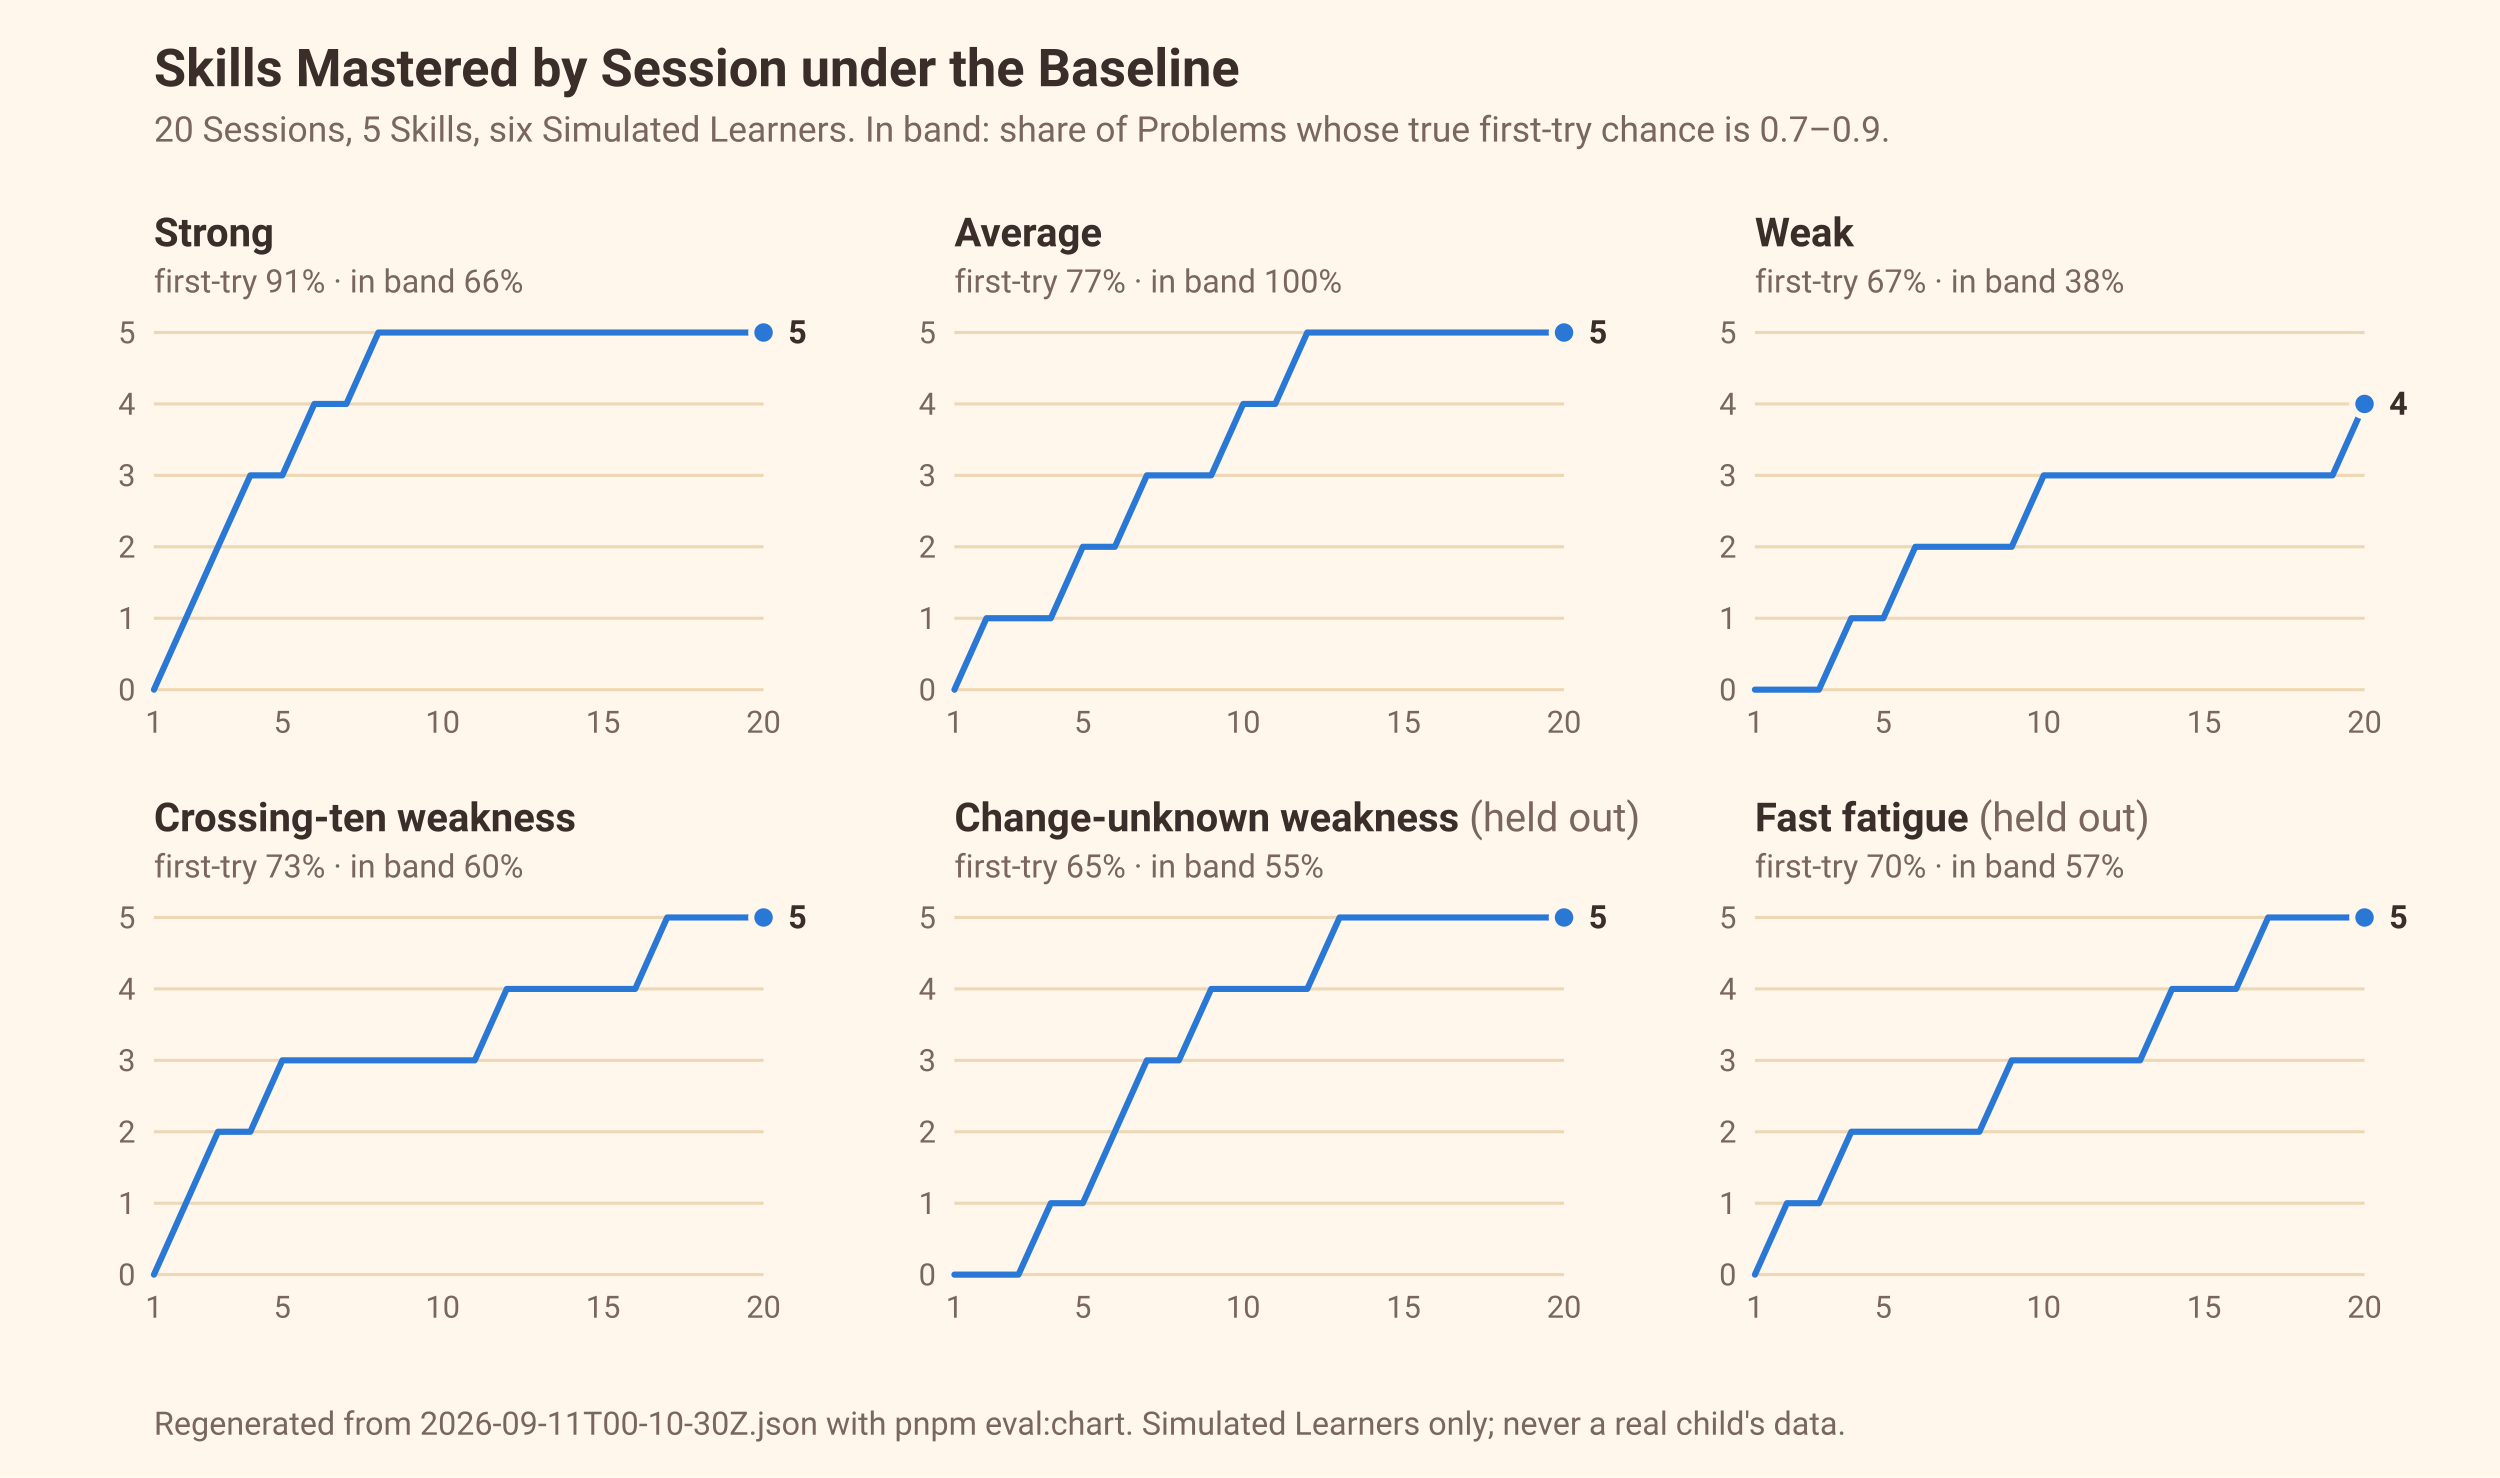
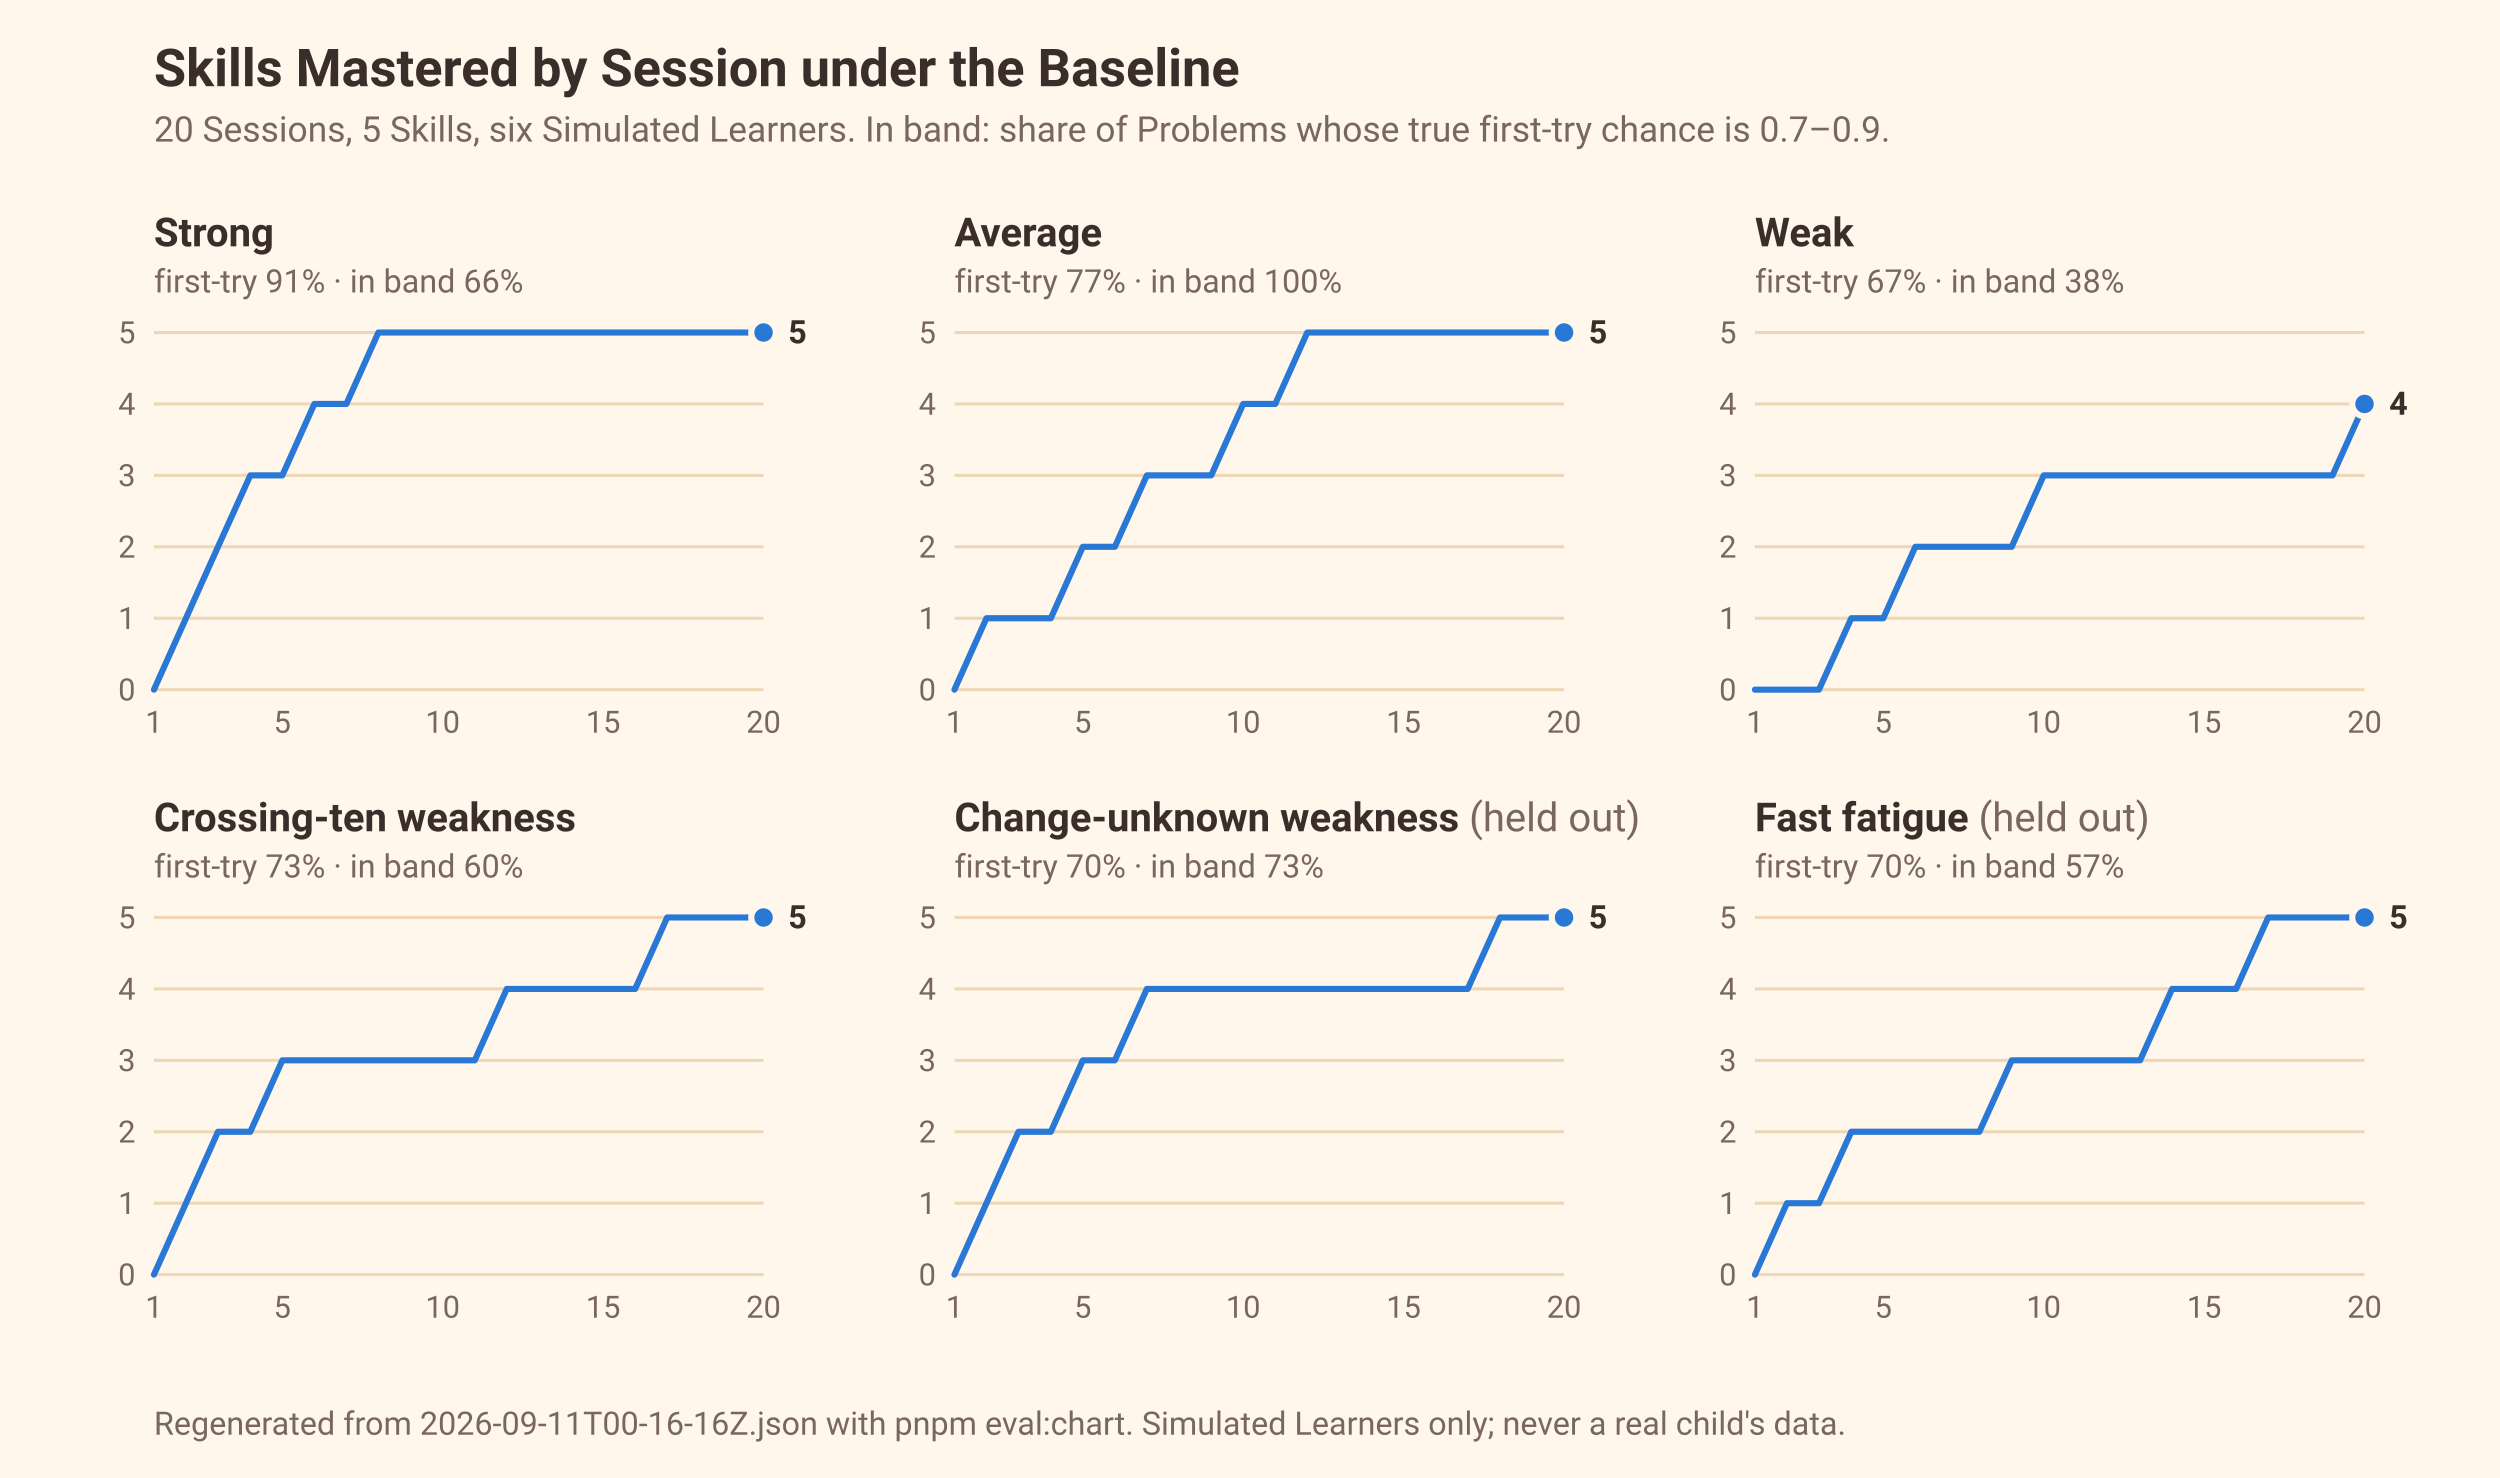
<svg xmlns="http://www.w3.org/2000/svg" width="812" height="480" viewBox="0 0 812 480" font-family="ui-sans-serif, system-ui, -apple-system, 'Segoe UI', Roboto, sans-serif" role="img" aria-label="Skills Mastered by Session for six Simulated Learners under the Baseline">
  <rect width="812" height="480" fill="#FFF7EC" />
  <text x="50" y="28" font-size="17" font-weight="600" fill="#3B2E2A">Skills Mastered by Session under the Baseline</text>
  <text x="50" y="46" font-size="11.5" fill="#7A6660">20 Sessions, 5 Skills, six Simulated Learners. In band: share of Problems whose true first-try chance is 0.7–0.9.</text>
  <g>
    <text x="50" y="80" font-size="13" font-weight="600" fill="#3B2E2A">Strong</text>
    <text x="50" y="95" font-size="10.5" fill="#7A6660">first-try 91% · in band 66%</text>
    <line x1="50" x2="248" y1="224" y2="224" stroke="#EED7B5" stroke-width="1" />
    <text x="44" y="227.5" text-anchor="end" font-size="10" fill="#7A6660">0</text>
    <line x1="50" x2="248" y1="200.8" y2="200.8" stroke="#EED7B5" stroke-width="1" />
    <text x="44" y="204.3" text-anchor="end" font-size="10" fill="#7A6660">1</text>
    <line x1="50" x2="248" y1="177.6" y2="177.6" stroke="#EED7B5" stroke-width="1" />
    <text x="44" y="181.1" text-anchor="end" font-size="10" fill="#7A6660">2</text>
    <line x1="50" x2="248" y1="154.4" y2="154.4" stroke="#EED7B5" stroke-width="1" />
    <text x="44" y="157.9" text-anchor="end" font-size="10" fill="#7A6660">3</text>
    <line x1="50" x2="248" y1="131.2" y2="131.2" stroke="#EED7B5" stroke-width="1" />
    <text x="44" y="134.7" text-anchor="end" font-size="10" fill="#7A6660">4</text>
    <line x1="50" x2="248" y1="108" y2="108" stroke="#EED7B5" stroke-width="1" />
    <text x="44" y="111.5" text-anchor="end" font-size="10" fill="#7A6660">5</text>
    <text x="50" y="238" text-anchor="middle" font-size="10" fill="#7A6660">1</text>
    <text x="91.684" y="238" text-anchor="middle" font-size="10" fill="#7A6660">5</text>
    <text x="143.789" y="238" text-anchor="middle" font-size="10" fill="#7A6660">10</text>
    <text x="195.895" y="238" text-anchor="middle" font-size="10" fill="#7A6660">15</text>
    <text x="248" y="238" text-anchor="middle" font-size="10" fill="#7A6660">20</text>
    <polyline points="50.0,224.0 60.4,200.8 70.8,177.6 81.3,154.4 91.7,154.4 102.1,131.2 112.5,131.2 122.9,108.0 133.4,108.0 143.8,108.0 154.2,108.0 164.6,108.0 175.1,108.0 185.5,108.0 195.9,108.0 206.3,108.0 216.7,108.0 227.2,108.0 237.6,108.0 248.0,108.0" fill="none" stroke="#2a78d6" stroke-width="2" stroke-linejoin="round" stroke-linecap="round" />
    <circle cx="248.0" cy="108.0" r="4" fill="#2a78d6" stroke="#FFF7EC" stroke-width="2" />
    <text x="256.0" y="111.5" font-size="10.5" font-weight="600" fill="#3B2E2A">5</text>
  </g>
  <g>
    <text x="310" y="80" font-size="13" font-weight="600" fill="#3B2E2A">Average</text>
    <text x="310" y="95" font-size="10.5" fill="#7A6660">first-try 77% · in band 100%</text>
    <line x1="310" x2="508" y1="224" y2="224" stroke="#EED7B5" stroke-width="1" />
    <text x="304" y="227.5" text-anchor="end" font-size="10" fill="#7A6660">0</text>
    <line x1="310" x2="508" y1="200.8" y2="200.8" stroke="#EED7B5" stroke-width="1" />
    <text x="304" y="204.3" text-anchor="end" font-size="10" fill="#7A6660">1</text>
    <line x1="310" x2="508" y1="177.6" y2="177.6" stroke="#EED7B5" stroke-width="1" />
    <text x="304" y="181.1" text-anchor="end" font-size="10" fill="#7A6660">2</text>
    <line x1="310" x2="508" y1="154.4" y2="154.4" stroke="#EED7B5" stroke-width="1" />
    <text x="304" y="157.9" text-anchor="end" font-size="10" fill="#7A6660">3</text>
    <line x1="310" x2="508" y1="131.2" y2="131.2" stroke="#EED7B5" stroke-width="1" />
    <text x="304" y="134.7" text-anchor="end" font-size="10" fill="#7A6660">4</text>
    <line x1="310" x2="508" y1="108" y2="108" stroke="#EED7B5" stroke-width="1" />
    <text x="304" y="111.5" text-anchor="end" font-size="10" fill="#7A6660">5</text>
    <text x="310" y="238" text-anchor="middle" font-size="10" fill="#7A6660">1</text>
    <text x="351.684" y="238" text-anchor="middle" font-size="10" fill="#7A6660">5</text>
    <text x="403.789" y="238" text-anchor="middle" font-size="10" fill="#7A6660">10</text>
    <text x="455.895" y="238" text-anchor="middle" font-size="10" fill="#7A6660">15</text>
    <text x="508" y="238" text-anchor="middle" font-size="10" fill="#7A6660">20</text>
    <polyline points="310.0,224.0 320.4,200.8 330.8,200.8 341.3,200.8 351.7,177.6 362.1,177.6 372.5,154.4 382.9,154.4 393.4,154.4 403.8,131.2 414.2,131.2 424.6,108.0 435.1,108.0 445.5,108.0 455.9,108.0 466.3,108.0 476.7,108.0 487.2,108.0 497.6,108.0 508.0,108.0" fill="none" stroke="#2a78d6" stroke-width="2" stroke-linejoin="round" stroke-linecap="round" />
    <circle cx="508.0" cy="108.0" r="4" fill="#2a78d6" stroke="#FFF7EC" stroke-width="2" />
    <text x="516.0" y="111.5" font-size="10.5" font-weight="600" fill="#3B2E2A">5</text>
  </g>
  <g>
    <text x="570" y="80" font-size="13" font-weight="600" fill="#3B2E2A">Weak</text>
    <text x="570" y="95" font-size="10.5" fill="#7A6660">first-try 67% · in band 38%</text>
    <line x1="570" x2="768" y1="224" y2="224" stroke="#EED7B5" stroke-width="1" />
    <text x="564" y="227.5" text-anchor="end" font-size="10" fill="#7A6660">0</text>
    <line x1="570" x2="768" y1="200.8" y2="200.8" stroke="#EED7B5" stroke-width="1" />
    <text x="564" y="204.3" text-anchor="end" font-size="10" fill="#7A6660">1</text>
    <line x1="570" x2="768" y1="177.6" y2="177.6" stroke="#EED7B5" stroke-width="1" />
    <text x="564" y="181.1" text-anchor="end" font-size="10" fill="#7A6660">2</text>
    <line x1="570" x2="768" y1="154.4" y2="154.4" stroke="#EED7B5" stroke-width="1" />
    <text x="564" y="157.9" text-anchor="end" font-size="10" fill="#7A6660">3</text>
    <line x1="570" x2="768" y1="131.2" y2="131.2" stroke="#EED7B5" stroke-width="1" />
    <text x="564" y="134.7" text-anchor="end" font-size="10" fill="#7A6660">4</text>
    <line x1="570" x2="768" y1="108" y2="108" stroke="#EED7B5" stroke-width="1" />
    <text x="564" y="111.5" text-anchor="end" font-size="10" fill="#7A6660">5</text>
    <text x="570" y="238" text-anchor="middle" font-size="10" fill="#7A6660">1</text>
    <text x="611.684" y="238" text-anchor="middle" font-size="10" fill="#7A6660">5</text>
    <text x="663.789" y="238" text-anchor="middle" font-size="10" fill="#7A6660">10</text>
    <text x="715.895" y="238" text-anchor="middle" font-size="10" fill="#7A6660">15</text>
    <text x="768" y="238" text-anchor="middle" font-size="10" fill="#7A6660">20</text>
    <polyline points="570.0,224.0 580.4,224.0 590.8,224.0 601.3,200.8 611.7,200.8 622.1,177.6 632.5,177.6 642.9,177.6 653.4,177.6 663.8,154.4 674.2,154.4 684.6,154.4 695.1,154.4 705.5,154.4 715.9,154.4 726.3,154.4 736.7,154.4 747.2,154.4 757.6,154.4 768.0,131.2" fill="none" stroke="#2a78d6" stroke-width="2" stroke-linejoin="round" stroke-linecap="round" />
    <circle cx="768.0" cy="131.2" r="4" fill="#2a78d6" stroke="#FFF7EC" stroke-width="2" />
    <text x="776.0" y="134.7" font-size="10.5" font-weight="600" fill="#3B2E2A">4</text>
  </g>
  <g>
    <text x="50" y="270" font-size="13" font-weight="600" fill="#3B2E2A">Crossing-ten weakness</text>
    <text x="50" y="285" font-size="10.5" fill="#7A6660">first-try 73% · in band 60%</text>
    <line x1="50" x2="248" y1="414" y2="414" stroke="#EED7B5" stroke-width="1" />
    <text x="44" y="417.5" text-anchor="end" font-size="10" fill="#7A6660">0</text>
    <line x1="50" x2="248" y1="390.8" y2="390.8" stroke="#EED7B5" stroke-width="1" />
    <text x="44" y="394.3" text-anchor="end" font-size="10" fill="#7A6660">1</text>
    <line x1="50" x2="248" y1="367.6" y2="367.6" stroke="#EED7B5" stroke-width="1" />
    <text x="44" y="371.1" text-anchor="end" font-size="10" fill="#7A6660">2</text>
    <line x1="50" x2="248" y1="344.4" y2="344.4" stroke="#EED7B5" stroke-width="1" />
    <text x="44" y="347.9" text-anchor="end" font-size="10" fill="#7A6660">3</text>
    <line x1="50" x2="248" y1="321.2" y2="321.2" stroke="#EED7B5" stroke-width="1" />
    <text x="44" y="324.7" text-anchor="end" font-size="10" fill="#7A6660">4</text>
    <line x1="50" x2="248" y1="298" y2="298" stroke="#EED7B5" stroke-width="1" />
    <text x="44" y="301.5" text-anchor="end" font-size="10" fill="#7A6660">5</text>
    <text x="50" y="428" text-anchor="middle" font-size="10" fill="#7A6660">1</text>
    <text x="91.684" y="428" text-anchor="middle" font-size="10" fill="#7A6660">5</text>
    <text x="143.789" y="428" text-anchor="middle" font-size="10" fill="#7A6660">10</text>
    <text x="195.895" y="428" text-anchor="middle" font-size="10" fill="#7A6660">15</text>
    <text x="248" y="428" text-anchor="middle" font-size="10" fill="#7A6660">20</text>
    <polyline points="50.0,414.0 60.4,390.8 70.8,367.6 81.3,367.6 91.7,344.4 102.1,344.4 112.5,344.4 122.9,344.4 133.4,344.4 143.8,344.4 154.2,344.4 164.6,321.2 175.1,321.2 185.5,321.2 195.9,321.2 206.3,321.2 216.7,298.0 227.2,298.0 237.6,298.0 248.0,298.0" fill="none" stroke="#2a78d6" stroke-width="2" stroke-linejoin="round" stroke-linecap="round" />
    <circle cx="248.0" cy="298.0" r="4" fill="#2a78d6" stroke="#FFF7EC" stroke-width="2" />
    <text x="256.0" y="301.5" font-size="10.5" font-weight="600" fill="#3B2E2A">5</text>
  </g>
  <g>
    <text x="310" y="270" font-size="13" font-weight="600" fill="#3B2E2A">Change-unknown weakness <tspan fill="#7A6660" font-weight="400">(held out)</tspan>
    </text>
-     <text x="310" y="285" font-size="10.5" fill="#7A6660">first-try 65% · in band 55%</text>
+     <text x="310" y="285" font-size="10.5" fill="#7A6660">first-try 70% · in band 73%</text>
    <line x1="310" x2="508" y1="414" y2="414" stroke="#EED7B5" stroke-width="1" />
    <text x="304" y="417.5" text-anchor="end" font-size="10" fill="#7A6660">0</text>
    <line x1="310" x2="508" y1="390.8" y2="390.8" stroke="#EED7B5" stroke-width="1" />
    <text x="304" y="394.3" text-anchor="end" font-size="10" fill="#7A6660">1</text>
    <line x1="310" x2="508" y1="367.6" y2="367.6" stroke="#EED7B5" stroke-width="1" />
    <text x="304" y="371.1" text-anchor="end" font-size="10" fill="#7A6660">2</text>
    <line x1="310" x2="508" y1="344.4" y2="344.4" stroke="#EED7B5" stroke-width="1" />
    <text x="304" y="347.9" text-anchor="end" font-size="10" fill="#7A6660">3</text>
    <line x1="310" x2="508" y1="321.2" y2="321.2" stroke="#EED7B5" stroke-width="1" />
    <text x="304" y="324.7" text-anchor="end" font-size="10" fill="#7A6660">4</text>
    <line x1="310" x2="508" y1="298" y2="298" stroke="#EED7B5" stroke-width="1" />
    <text x="304" y="301.5" text-anchor="end" font-size="10" fill="#7A6660">5</text>
    <text x="310" y="428" text-anchor="middle" font-size="10" fill="#7A6660">1</text>
    <text x="351.684" y="428" text-anchor="middle" font-size="10" fill="#7A6660">5</text>
    <text x="403.789" y="428" text-anchor="middle" font-size="10" fill="#7A6660">10</text>
    <text x="455.895" y="428" text-anchor="middle" font-size="10" fill="#7A6660">15</text>
    <text x="508" y="428" text-anchor="middle" font-size="10" fill="#7A6660">20</text>
-     <polyline points="310.0,414.0 320.4,414.0 330.8,414.0 341.3,390.8 351.7,390.8 362.1,367.6 372.5,344.4 382.9,344.4 393.4,321.2 403.8,321.2 414.2,321.2 424.6,321.2 435.1,298.0 445.5,298.0 455.9,298.0 466.3,298.0 476.7,298.0 487.2,298.0 497.6,298.0 508.0,298.0" fill="none" stroke="#2a78d6" stroke-width="2" stroke-linejoin="round" stroke-linecap="round" />
+     <polyline points="310.0,414.0 320.4,390.8 330.8,367.6 341.3,367.6 351.7,344.4 362.1,344.4 372.5,321.2 382.9,321.2 393.4,321.2 403.8,321.2 414.2,321.2 424.6,321.2 435.1,321.2 445.5,321.2 455.9,321.2 466.3,321.2 476.7,321.2 487.2,298.0 497.6,298.0 508.0,298.0" fill="none" stroke="#2a78d6" stroke-width="2" stroke-linejoin="round" stroke-linecap="round" />
    <circle cx="508.0" cy="298.0" r="4" fill="#2a78d6" stroke="#FFF7EC" stroke-width="2" />
    <text x="516.0" y="301.5" font-size="10.5" font-weight="600" fill="#3B2E2A">5</text>
  </g>
  <g>
    <text x="570" y="270" font-size="13" font-weight="600" fill="#3B2E2A">Fast fatigue <tspan fill="#7A6660" font-weight="400">(held out)</tspan>
    </text>
    <text x="570" y="285" font-size="10.5" fill="#7A6660">first-try 70% · in band 57%</text>
    <line x1="570" x2="768" y1="414" y2="414" stroke="#EED7B5" stroke-width="1" />
    <text x="564" y="417.5" text-anchor="end" font-size="10" fill="#7A6660">0</text>
    <line x1="570" x2="768" y1="390.8" y2="390.8" stroke="#EED7B5" stroke-width="1" />
    <text x="564" y="394.3" text-anchor="end" font-size="10" fill="#7A6660">1</text>
    <line x1="570" x2="768" y1="367.6" y2="367.6" stroke="#EED7B5" stroke-width="1" />
    <text x="564" y="371.1" text-anchor="end" font-size="10" fill="#7A6660">2</text>
    <line x1="570" x2="768" y1="344.4" y2="344.4" stroke="#EED7B5" stroke-width="1" />
    <text x="564" y="347.9" text-anchor="end" font-size="10" fill="#7A6660">3</text>
    <line x1="570" x2="768" y1="321.2" y2="321.2" stroke="#EED7B5" stroke-width="1" />
    <text x="564" y="324.7" text-anchor="end" font-size="10" fill="#7A6660">4</text>
    <line x1="570" x2="768" y1="298" y2="298" stroke="#EED7B5" stroke-width="1" />
    <text x="564" y="301.5" text-anchor="end" font-size="10" fill="#7A6660">5</text>
    <text x="570" y="428" text-anchor="middle" font-size="10" fill="#7A6660">1</text>
    <text x="611.684" y="428" text-anchor="middle" font-size="10" fill="#7A6660">5</text>
    <text x="663.789" y="428" text-anchor="middle" font-size="10" fill="#7A6660">10</text>
    <text x="715.895" y="428" text-anchor="middle" font-size="10" fill="#7A6660">15</text>
    <text x="768" y="428" text-anchor="middle" font-size="10" fill="#7A6660">20</text>
    <polyline points="570.0,414.0 580.4,390.8 590.8,390.8 601.3,367.6 611.7,367.6 622.1,367.6 632.5,367.6 642.9,367.6 653.4,344.4 663.8,344.4 674.2,344.4 684.6,344.4 695.1,344.4 705.5,321.2 715.9,321.2 726.3,321.2 736.7,298.0 747.2,298.0 757.6,298.0 768.0,298.0" fill="none" stroke="#2a78d6" stroke-width="2" stroke-linejoin="round" stroke-linecap="round" />
    <circle cx="768.0" cy="298.0" r="4" fill="#2a78d6" stroke="#FFF7EC" stroke-width="2" />
    <text x="776.0" y="301.5" font-size="10.5" font-weight="600" fill="#3B2E2A">5</text>
  </g>
-   <text x="50" y="466" font-size="10.5" fill="#7A6660">Regenerated from 2026-09-11T00-10-30Z.json with pnpm eval:chart. Simulated Learners only; never a real child's data.</text>
+   <text x="50" y="466" font-size="10.5" fill="#7A6660">Regenerated from 2026-09-11T00-16-16Z.json with pnpm eval:chart. Simulated Learners only; never a real child's data.</text>
</svg>
